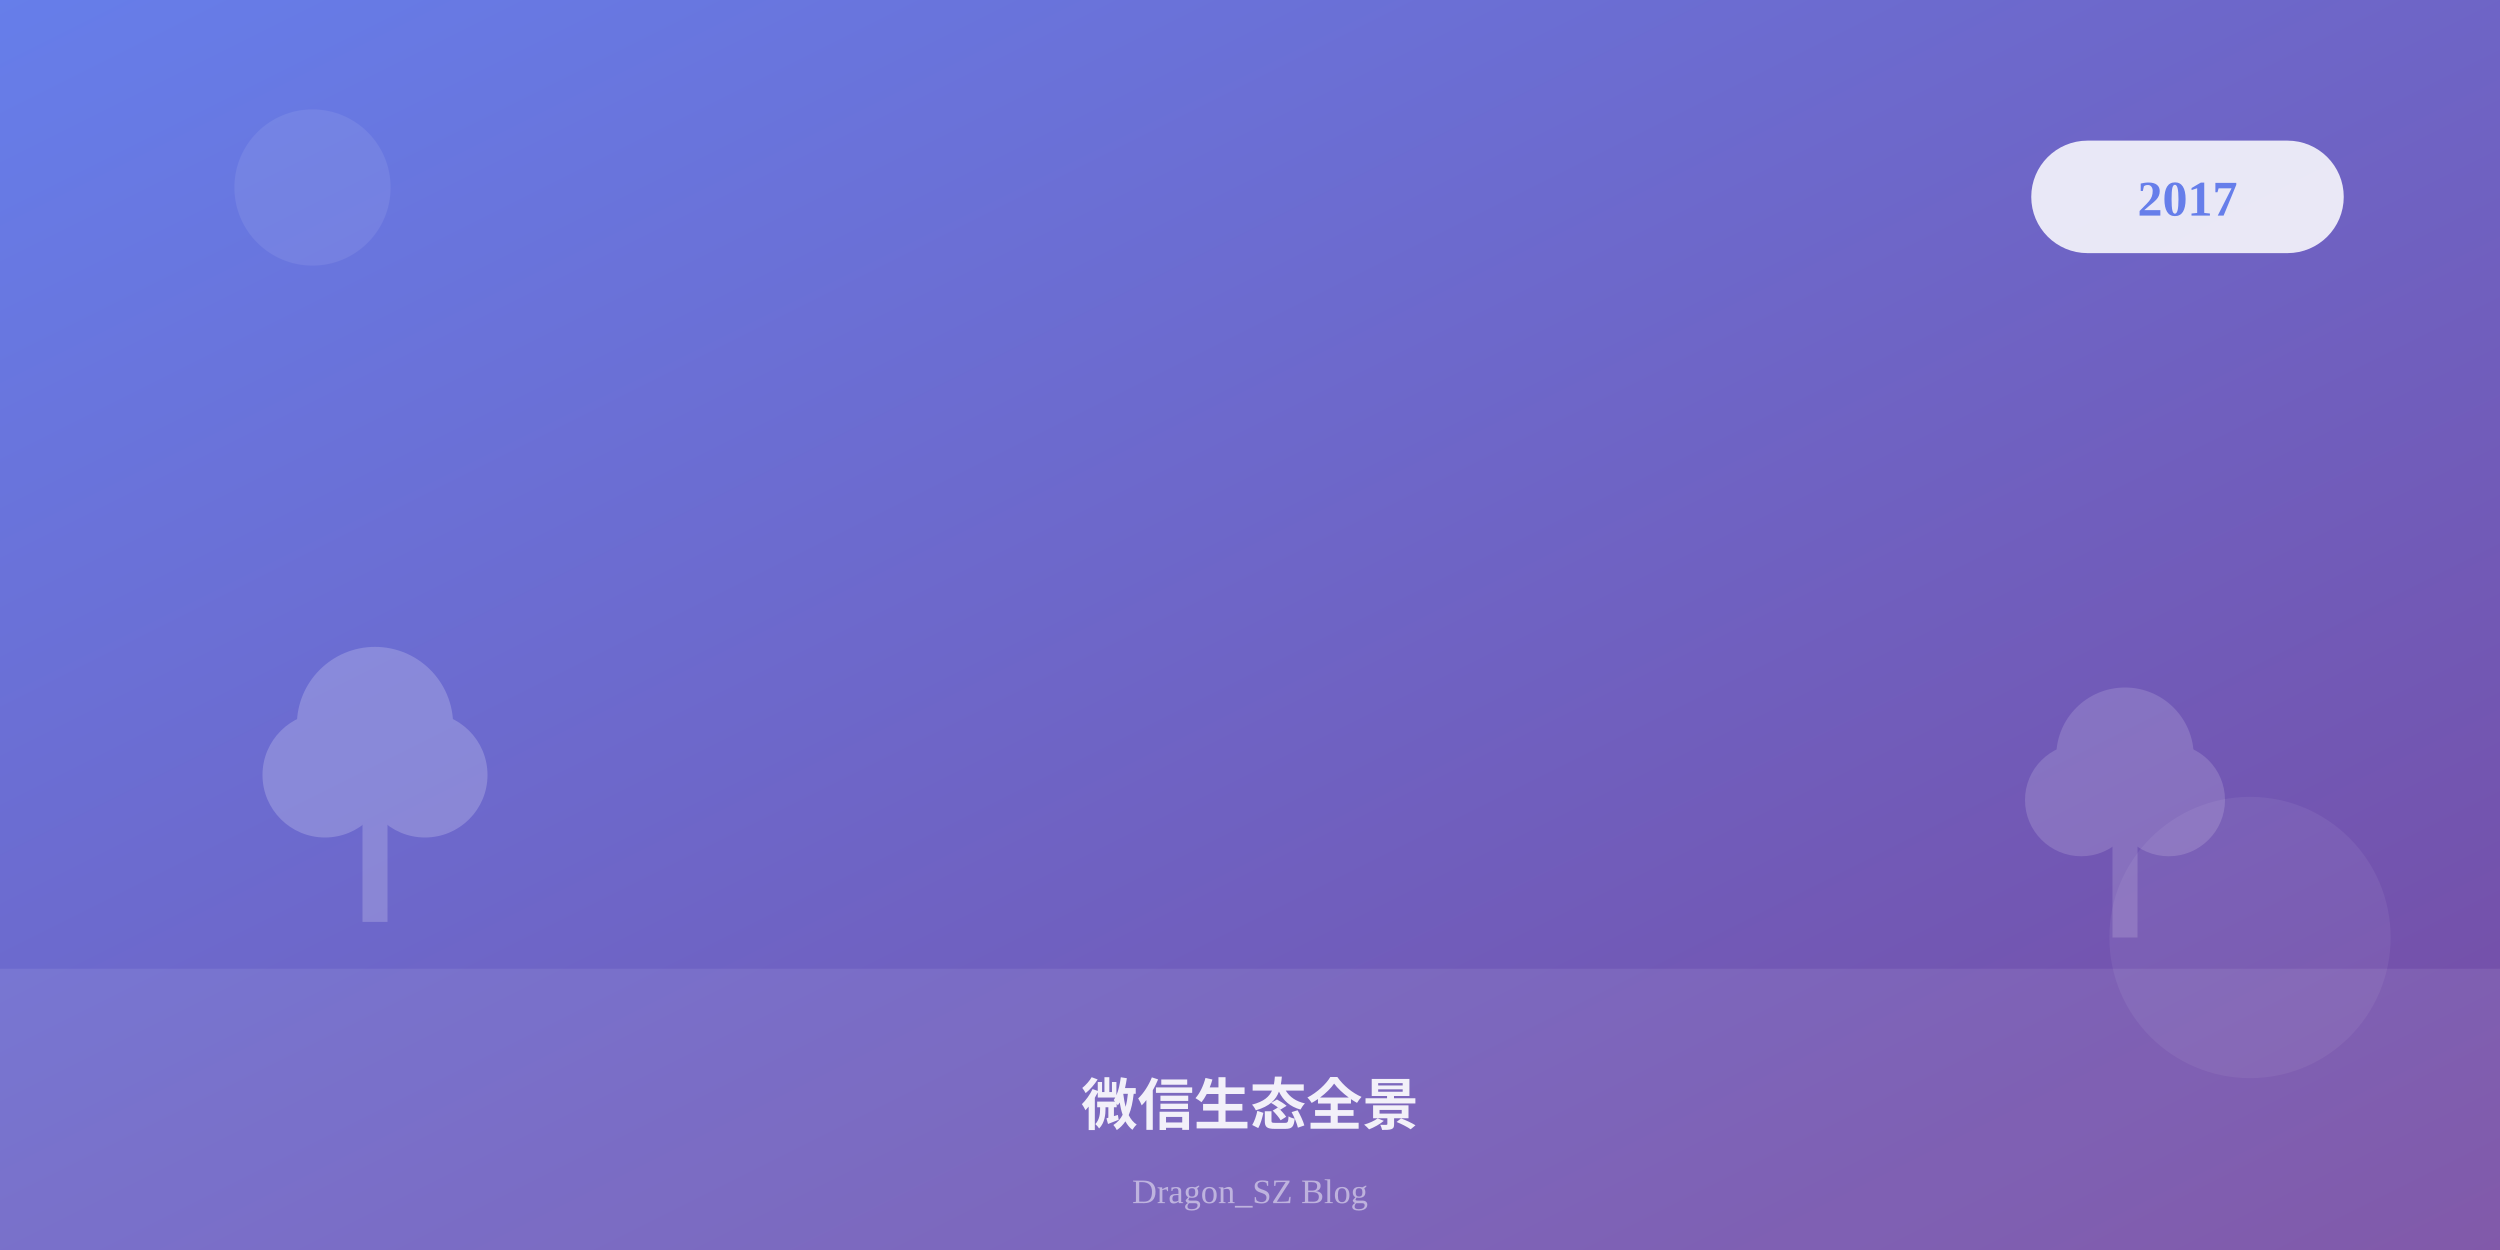
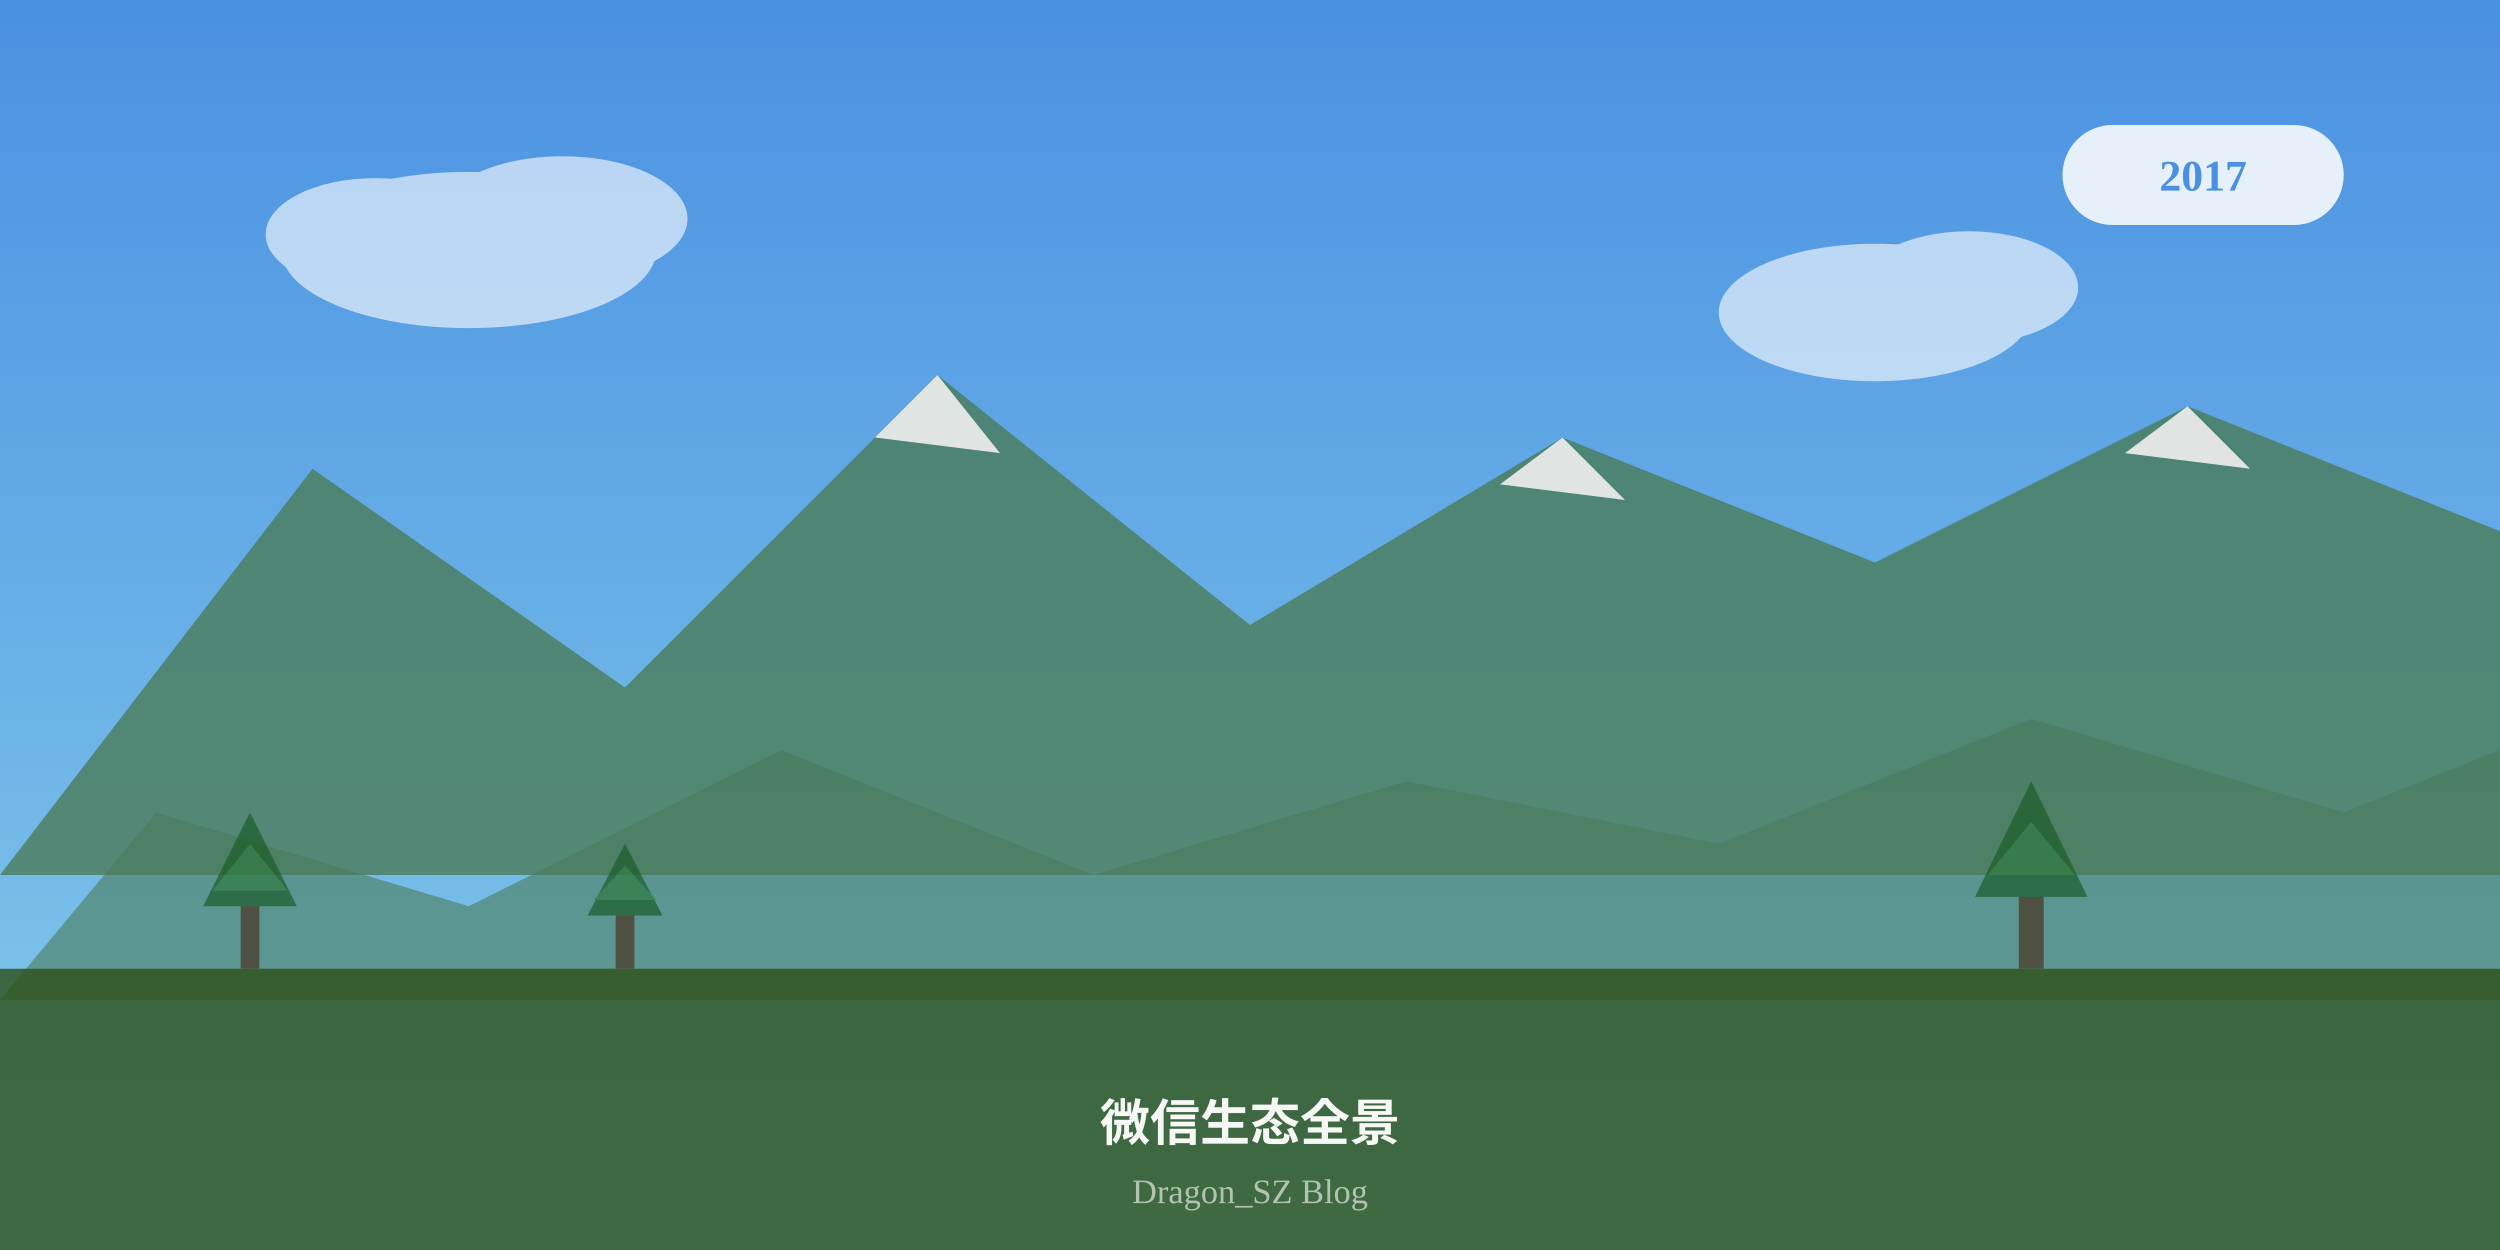
<svg xmlns="http://www.w3.org/2000/svg" viewBox="0 0 800 400" width="100%" height="100%">
  <defs>
-     <linearGradient id="bg" x1="0%" y1="0%" x2="100%" y2="100%">
-       <stop offset="0%" style="stop-color:#667eea;stop-opacity:1" />
-       <stop offset="100%" style="stop-color:#764ba2;stop-opacity:1" />
+     <linearGradient id="sky" x1="0%" y1="0%" x2="0%" y2="100%">
+       <stop offset="0%" style="stop-color:#4a90e2;stop-opacity:1" />
+       <stop offset="100%" style="stop-color:#87ceeb;stop-opacity:1" />
    </linearGradient>
  </defs>
-   <rect width="800" height="400" fill="url(#bg)" />
-   <g transform="translate(120, 240)" opacity="0.2">
-     <rect x="-4" y="0" width="8" height="55" fill="white" />
-     <circle cx="0" cy="-8" r="25" fill="white" />
-     <circle cx="-16" cy="8" r="20" fill="white" />
-     <circle cx="16" cy="8" r="20" fill="white" />
+   <rect width="800" height="400" fill="url(#sky)" />
+   <g opacity="0.6">
+     <ellipse cx="150" cy="80" rx="60" ry="25" fill="white" />
+     <ellipse cx="180" cy="70" rx="40" ry="20" fill="white" />
+     <ellipse cx="120" cy="75" rx="35" ry="18" fill="white" />
+     <ellipse cx="600" cy="100" rx="50" ry="22" fill="white" />
+     <ellipse cx="630" cy="92" rx="35" ry="18" fill="white" />
  </g>
-   <g transform="translate(680, 250)" opacity="0.15">
-     <rect x="-4" y="0" width="8" height="50" fill="white" />
-     <circle cx="0" cy="-8" r="22" fill="white" />
-     <circle cx="-14" cy="6" r="18" fill="white" />
-     <circle cx="14" cy="6" r="18" fill="white" />
+   <polygon points="0,280 100,150 200,220 300,120 400,200 500,140 600,180 700,130 800,170 800,280" fill="#4a7c59" opacity="0.8" />
+   <polygon points="280,140 300,120 320,145" fill="#f0f0f0" opacity="0.9" />
+   <polygon points="480,155 500,140 520,160" fill="#f0f0f0" opacity="0.9" />
+   <polygon points="680,145 700,130 720,150" fill="#f0f0f0" opacity="0.9" />
+   <polygon points="0,320 50,260 150,290 250,240 350,280 450,250 550,270 650,230 750,260 800,240 800,320" fill="#4a7c59" opacity="0.6" />
+   <rect x="0" y="310" width="800" height="90" fill="#2d5016" opacity="0.8" />
+   <g opacity="0.7">
+     <g transform="translate(80, 280)">
+       <rect x="-3" y="0" width="6" height="30" fill="#4a3520" />
+       <polygon points="0,-20 -15,10 15,10" fill="#1a5c2a" />
+       <polygon points="0,-10 -12,5 12,5" fill="#2d7a3e" />
+     </g>
+     <g transform="translate(200, 285)">
+       <rect x="-3" y="0" width="6" height="25" fill="#4a3520" />
+       <polygon points="0,-15 -12,8 12,8" fill="#1a5c2a" />
+       <polygon points="0,-8 -10,3 10,3" fill="#2d7a3e" />
+     </g>
+     <g transform="translate(650, 275)">
+       <rect x="-4" y="0" width="8" height="35" fill="#4a3520" />
+       <polygon points="0,-25 -18,12 18,12" fill="#1a5c2a" />
+       <polygon points="0,-12 -14,5 14,5" fill="#2d7a3e" />
+     </g>
  </g>
-   <circle cx="100" cy="60" r="25" fill="white" opacity="0.08" />
-   <circle cx="720" cy="300" r="45" fill="white" opacity="0.06" />
-   <rect x="0" y="310" width="800" height="90" fill="white" opacity="0.08" />
-   <g transform="translate(650, 45)">
-     <rect width="100" height="36" rx="18" fill="white" opacity="0.85" />
-     <text x="50" y="24" text-anchor="middle" font-size="16" font-weight="bold" fill="#667eea">2017</text>
+   <g transform="translate(660, 40)">
+     <rect width="90" height="32" rx="16" fill="white" opacity="0.85" />
+     <text x="45" y="21" text-anchor="middle" font-size="14" font-weight="bold" fill="#4a90e2">2017</text>
  </g>
-   <text x="400" y="360" text-anchor="middle" font-size="18" font-weight="bold" fill="white" opacity="0.9">微信生态全景</text>
-   <text x="400" y="385" text-anchor="middle" font-size="11" fill="white" opacity="0.5">Dragon_SZ Blog</text>
+   <text x="400" y="365" text-anchor="middle" font-size="16" font-weight="bold" fill="white" opacity="0.95">微信生态全景</text>
+   <text x="400" y="385" text-anchor="middle" font-size="11" fill="white" opacity="0.6">Dragon_SZ Blog</text>
</svg>
